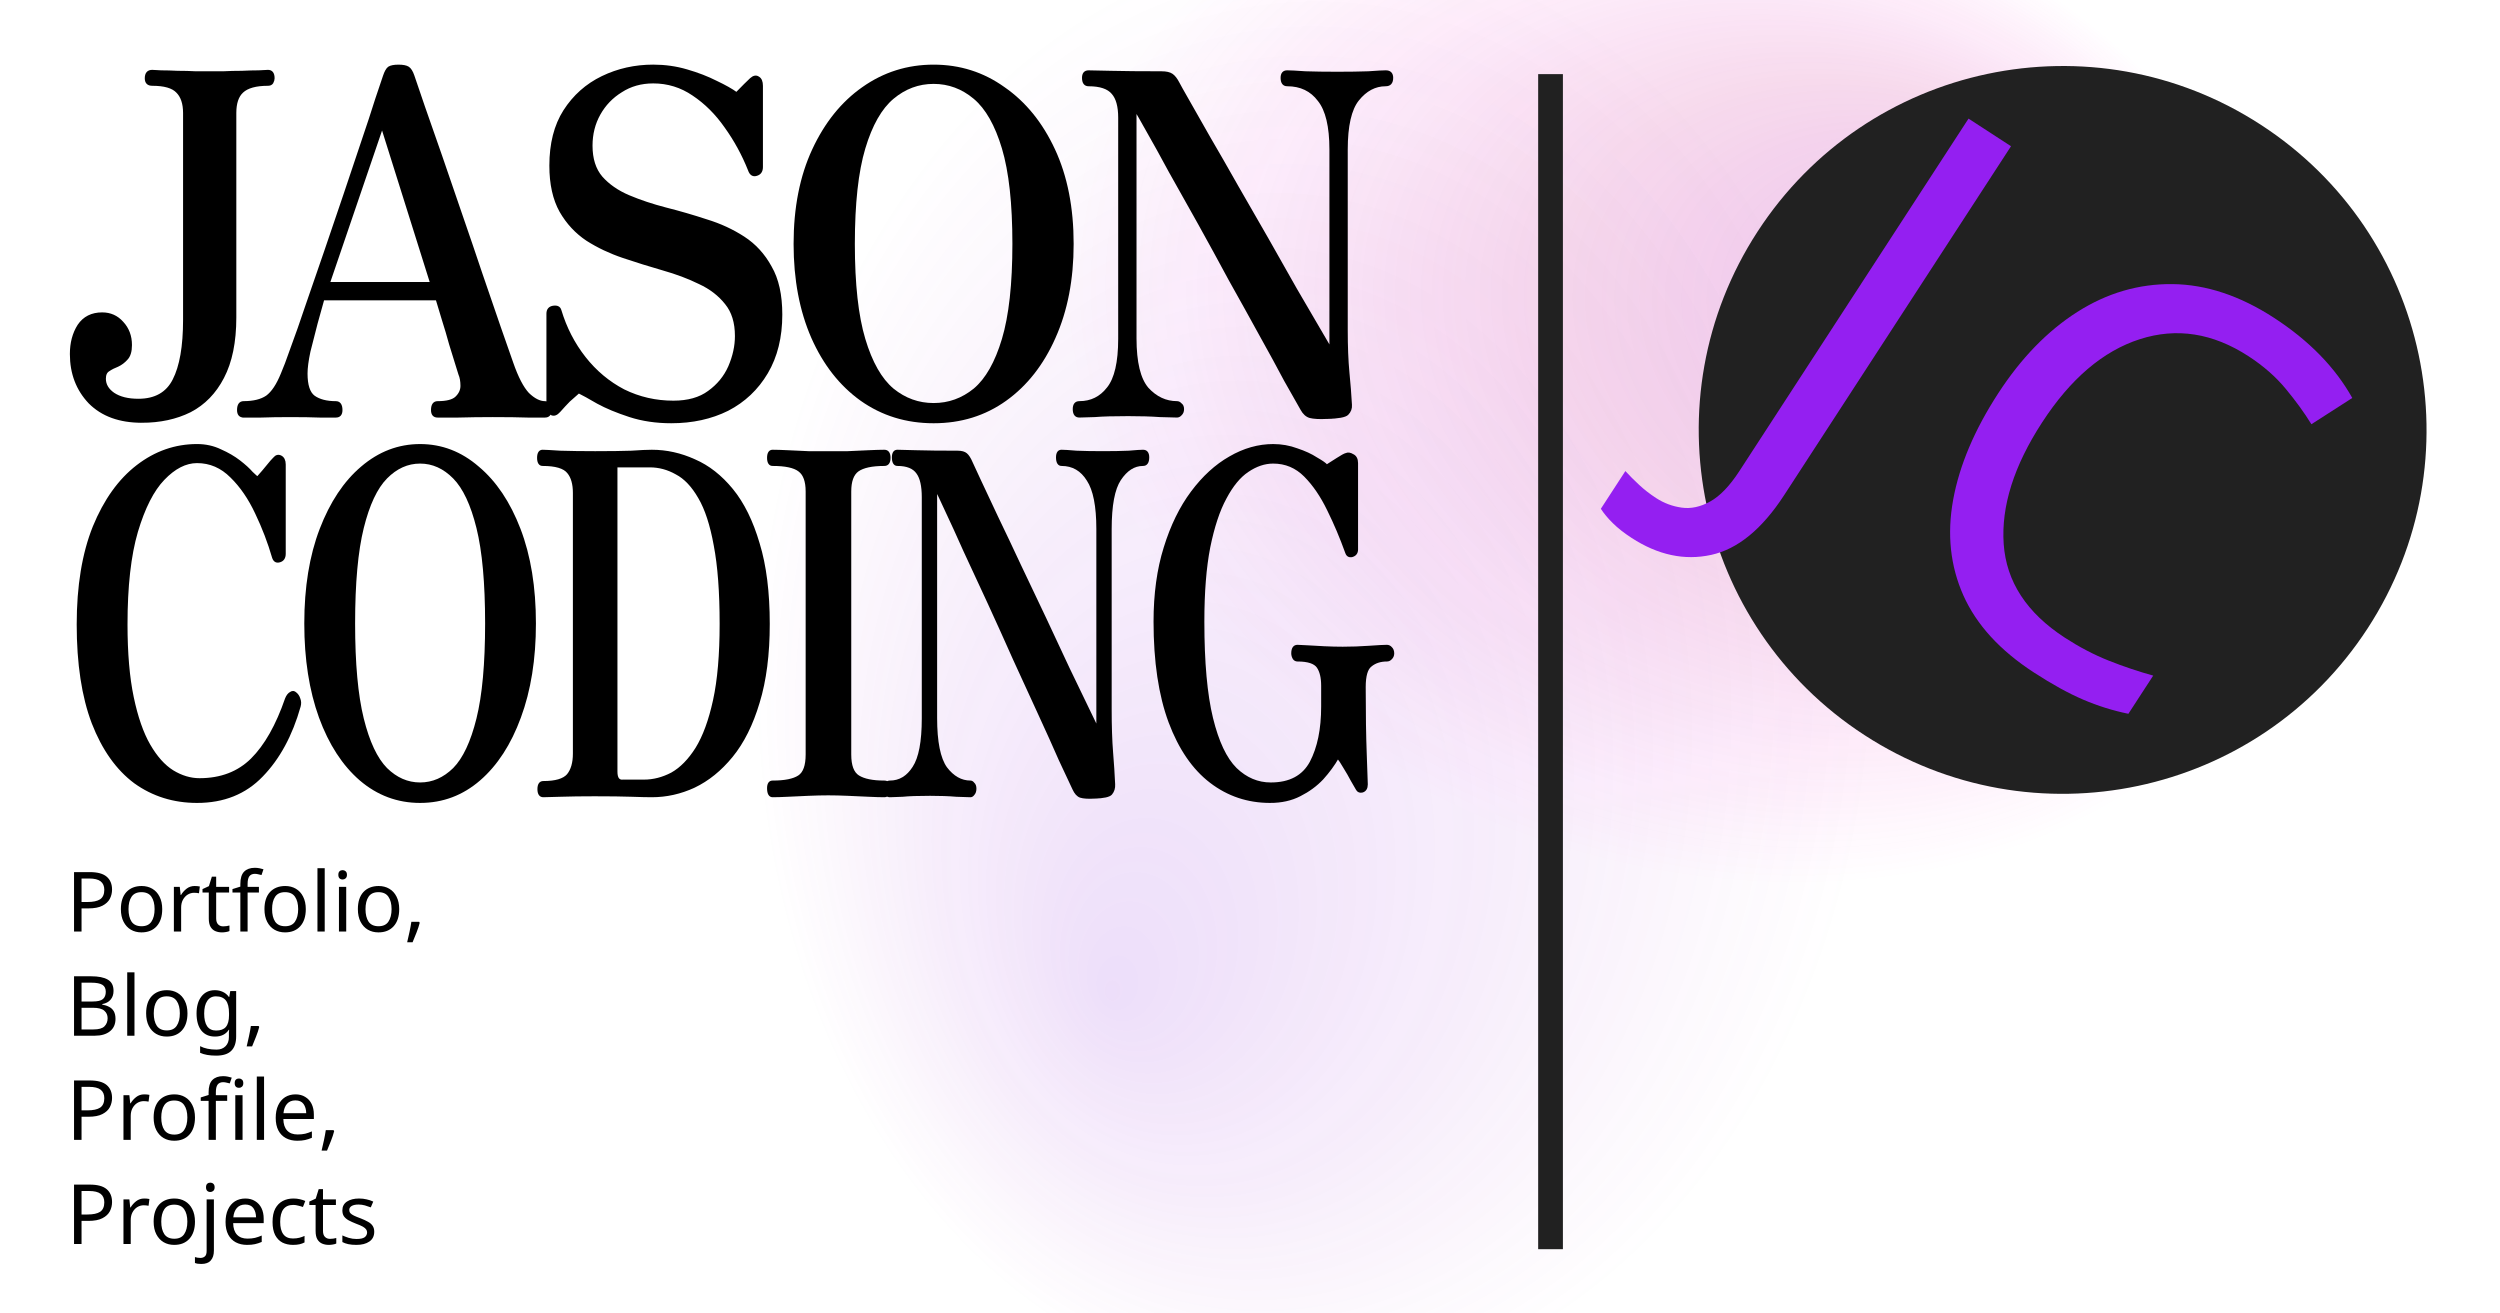
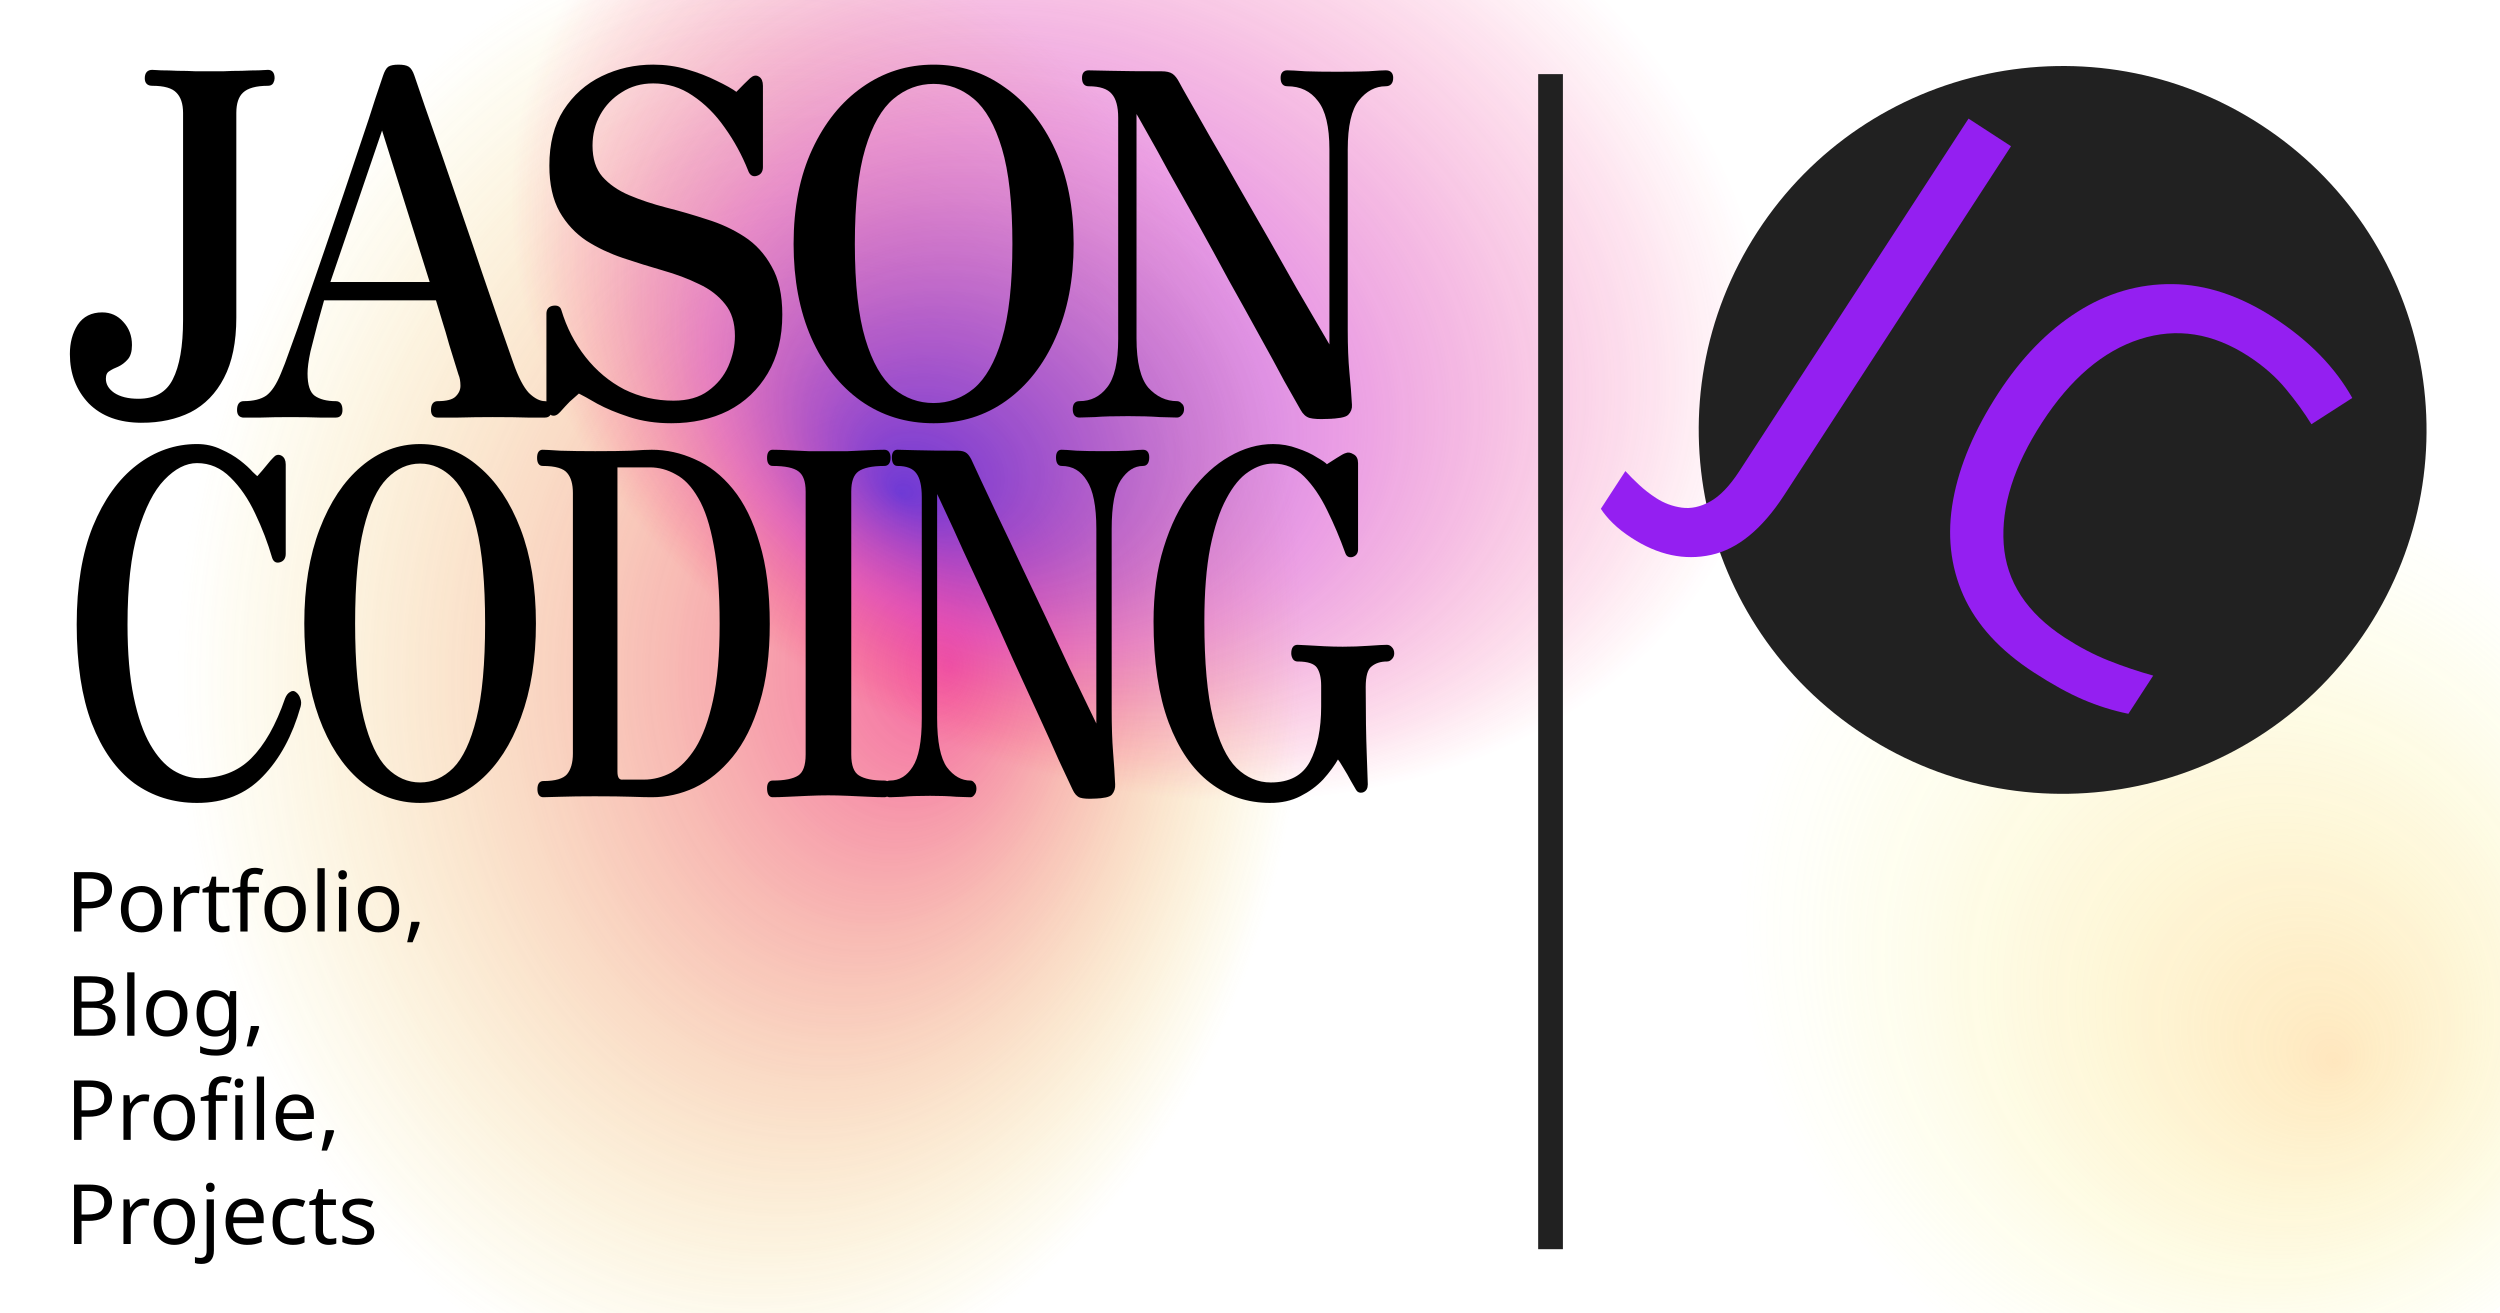
<svg xmlns="http://www.w3.org/2000/svg" xmlns:xlink="http://www.w3.org/1999/xlink" width="1200" height="630" viewBox="0 0 317.5 166.688" version="1.1" id="svg8">
  <defs id="defs2">
+     <linearGradient id="linearGradient14203">
+       <stop style="stop-color:#ffb83d;stop-opacity:0.357" offset="0" id="stop14199" />
+       <stop style="stop-color:#f2ff3d;stop-opacity:0" offset="1" id="stop14201" />
+     </linearGradient>
    <linearGradient id="linearGradient2963">
-       <stop id="stop2959" offset="0" style="stop-color:#b723de;stop-opacity:1" />
-       <stop style="stop-color:#ce1e93;stop-opacity:0.534" offset="0.499" id="stop2965" />
-       <stop id="stop2961" offset="1" style="stop-color:#ff14d9;stop-opacity:0" />
+       <stop id="stop2959" offset="0" style="stop-color:#5123de;stop-opacity:1" />
+       <stop style="stop-color:#ce1ec2;stop-opacity:0.533" offset="0.499" id="stop2965" />
+       <stop id="stop2961" offset="1" style="stop-color:#ff145d;stop-opacity:0" />
    </linearGradient>
    <linearGradient id="linearGradient2891-2-9">
-       <stop id="stop2887" offset="0" style="stop-color:#8123de;stop-opacity:1" />
-       <stop id="stop2889" offset="1" style="stop-color:#a919bc;stop-opacity:0" />
+       <stop id="stop2887" offset="0" style="stop-color:#f12b82;stop-opacity:1" />
+       <stop id="stop2889" offset="1" style="stop-color:#ecd018;stop-opacity:0" />
    </linearGradient>
    <linearGradient id="linearGradient2857">
      <stop style="stop-color:#b723de;stop-opacity:1" offset="0" id="stop2853" />
      <stop style="stop-color:#ff14ac;stop-opacity:0" offset="1" id="stop2855" />
    </linearGradient>
    <linearGradient id="linearGradient2832">
      <stop style="stop-color:#212121;stop-opacity:1;" offset="0" id="stop2830" />
    </linearGradient>
    <radialGradient xlink:href="#linearGradient2857" id="radialGradient2861" cx="123.464" cy="119.214" fx="155.933" fy="108.346" r="87.97" gradientTransform="matrix(0.5093766,0.6776576,-0.5017824,0.434602,117.6106,49.19618)" gradientUnits="userSpaceOnUse" />
-     <radialGradient gradientUnits="userSpaceOnUse" gradientTransform="matrix(-0.5569956,0.7868636,-0.6457767,-0.382296,240.02,131.5572)" r="87.97" fy="155.148" fx="158.89" cy="119.214" cx="123.464" id="radialGradient2861-1" xlink:href="#linearGradient2891-2-9" />
-     <radialGradient xlink:href="#linearGradient2963" id="radialGradient2957" gradientUnits="userSpaceOnUse" gradientTransform="matrix(0.5093766,0.6776576,-0.5017824,0.434602,146.9339,48.67256)" cx="123.464" cy="119.214" fx="171.901" fy="94.292" r="87.97" />
+     <radialGradient gradientUnits="userSpaceOnUse" gradientTransform="matrix(-0.6089427,0.8602489,-0.7060038,-0.4179501,178.025,68.69851)" r="87.97" fy="86.783" fx="127.386" cy="119.214" cx="123.464" id="radialGradient2861-1" xlink:href="#linearGradient2891-2-9" />
+     <radialGradient xlink:href="#linearGradient2963" id="radialGradient2957" gradientUnits="userSpaceOnUse" gradientTransform="matrix(0.5568826,0.740858,-0.5485801,0.4751343,85.521,-28.1897)" cx="123.464" cy="119.214" fx="95.794" fy="165.103" r="87.97" />
+     <radialGradient xlink:href="#linearGradient14203" id="radialGradient14205" cx="243.135" cy="128.405" fx="255.485" fy="135.893" r="41.035" gradientTransform="matrix(1.44289,0.3839595,-0.3248484,1.421784,-27.88702,-156.4475)" gradientUnits="userSpaceOnUse" />
  </defs>
  <g id="layer1">
-     <g id="g2972" transform="matrix(0.8431303,-0.6959564,0.6959564,0.8431303,-39.63342,-4.223978)" style="opacity:0.974">
-       <ellipse ry="86.137" rx="89.279" cy="183.008" cx="151.067" id="path910" style="opacity:0.316;fill:url(#radialGradient2957);fill-opacity:1;fill-rule:nonzero;stroke-width:0.267" />
-       <ellipse style="opacity:0.155;fill:url(#radialGradient2861-1);fill-opacity:1;fill-rule:nonzero;stroke-width:0.331" id="path910-6" cx="95.562" cy="181.699" rx="108.915" ry="108.129" />
+     <ellipse style="opacity:0.926;fill:url(#radialGradient14205);fill-opacity:1;stroke-width:0.347" id="path13703" cx="278.784" cy="117.72" rx="64.887" ry="60.091" />
+     <ellipse style="opacity:0.721;fill:url(#radialGradient2861-1);fill-opacity:1;fill-rule:nonzero;stroke-width:0.361" id="path910-6" cx="20.095" cy="123.517" rx="119.073" ry="118.214" transform="rotate(-39.53775)" />
+     <ellipse ry="94.17" rx="97.605" cy="118.675" cx="90.04" id="path910" style="opacity:0.817;fill:url(#radialGradient2957);fill-opacity:1;fill-rule:nonzero;stroke-width:0.292" transform="rotate(-39.53775)" />
+     <g id="layer1-5" transform="matrix(0.4338153,0.282053,-0.282053,0.4338153,248.1196,-10.06421)">
+       <circle style="opacity:1;fill:#212121;fill-opacity:1;stroke:none;stroke-width:0.254" id="path971" cx="90.536" cy="90.197" r="89.308" />
+       <g style="fill:#941ff1;fill-opacity:1" id="g945" transform="matrix(1.02999,0,0,0.8691042,9.810228,7.67684)">
+         <text transform="scale(0.8953997,1.11682)" id="text915" y="138.882" x="7.61" style="font-size:149.704px;line-height:1.05;font-family:'Zen Antique';-inkscape-font-specification:'Zen Antique';letter-spacing:-16.112px;fill:#941ff1;fill-opacity:1;stroke-width:0.78" xml:space="preserve">
+           <tspan style="font-size:149.704px;fill:#941ff1;fill-opacity:1;stroke-width:0.78" y="138.882" x="7.61" id="tspan913">J</tspan>
+         </text>
+         <text xml:space="preserve" style="font-size:147.534px;line-height:1.05;font-family:'Zen Antique';-inkscape-font-specification:'Zen Antique';letter-spacing:-15.879px;fill:#941ff1;fill-opacity:1;stroke-width:0.768" x="58.849" y="138.927" id="text915-5" transform="scale(0.8953997,1.11682)">
+           <tspan id="tspan913-1" x="58.849" y="138.927" style="font-size:147.534px;fill:#941ff1;fill-opacity:1;stroke-width:0.768">C</tspan>
+         </text>
+       </g>
    </g>
+     <text xml:space="preserve" style="font-size:10.583px;line-height:1.25;font-family:'Zen Antique';-inkscape-font-specification:'Zen Antique';stroke-width:0.265;letter-spacing:0px" x="8.373" y="118.307" id="text900">
+       <tspan id="tspan898" x="8.373" y="118.307" style="stroke-width:0.265">Portfolio,</tspan>
+       <tspan x="8.373" y="131.536" style="stroke-width:0.265" id="tspan902">Blog,</tspan>
+       <tspan x="8.373" y="144.765" style="stroke-width:0.265" id="tspan904">Profile,</tspan>
+       <tspan x="8.373" y="157.994" style="stroke-width:0.265" id="tspan906">Projects</tspan>
+     </text>
+     <rect style="fill:#212121;stroke-width:0.254" id="rect908" width="3.142" height="149.234" x="195.347" y="9.414" />
    <g transform="matrix(0.7051497,0,0,0.7051497,4.654544,1.913012)" id="g883" style="fill:#000000;fill-opacity:1;stroke:#000000;stroke-width:0.449;stroke-miterlimit:4;stroke-dasharray:none;stroke-opacity:0.996">
      <g style="font-size:80.487px;line-height:1.25;font-family:'Zen Antique';-inkscape-font-specification:'Zen Antique';letter-spacing:-5.486px;fill:#000000;fill-opacity:1;stroke:#000000;stroke-width:0.449;stroke-miterlimit:4;stroke-dasharray:none;stroke-opacity:0.996" id="text835" transform="scale(0.9415727,1.062053)" aria-label="JASON">
        <path class="svg-elem-1" id="path1259" style="fill:#000000;fill-opacity:1;stroke:#000000;stroke-width:0.449;stroke-miterlimit:4;stroke-dasharray:none;stroke-opacity:0.996" d="m 20.1,68.915 q -6.358,0 -9.98,-3.219 -3.541,-3.3 -3.541,-8.21 0,-2.817 1.449,-4.829 1.529,-2.012 4.507,-2.012 2.334,0 3.863,1.529 1.61,1.529 1.61,3.783 0,1.61 -0.805,2.334 -0.724,0.724 -1.69,1.127 -0.966,0.322 -1.771,0.805 -0.724,0.402 -0.724,1.449 0,1.529 1.69,2.576 1.771,1.046 4.749,1.046 4.829,0 6.761,-3.38 2.012,-3.461 2.012,-10.222 V 16.599 q 0,-2.415 -1.368,-3.622 -1.288,-1.207 -4.749,-1.207 -1.207,0 -1.207,-1.046 0,-1.207 1.207,-1.207 0.322,0 1.69,0.08 1.368,0 3.139,0.08 1.851,0 3.461,0.08 1.69,0 2.656,0 0.966,0 2.656,0 1.69,-0.08 3.541,-0.08 1.851,-0.08 3.219,-0.08 1.449,-0.08 1.771,-0.08 1.046,0 1.046,1.207 0,0.322 -0.241,0.724 -0.241,0.322 -0.805,0.322 -3.461,0 -4.91,1.207 -1.368,1.127 -1.368,3.622 v 34.69 q 0,6.197 -2.334,10.141 -2.254,3.863 -6.278,5.715 -4.024,1.771 -9.256,1.771 z" />
        <path class="svg-elem-2" id="path1261" style="fill:#000000;fill-opacity:1;stroke:#000000;stroke-width:0.449;stroke-miterlimit:4;stroke-dasharray:none;stroke-opacity:0.996" d="m 39.599,68.03 q -1.046,0 -1.046,-1.046 0,-1.288 1.046,-1.288 2.817,0 4.427,-0.966 1.61,-1.046 2.898,-3.863 0.644,-1.288 1.851,-4.346 1.288,-3.058 2.898,-7.324 1.69,-4.266 3.541,-9.095 1.851,-4.829 3.702,-9.658 1.851,-4.829 3.38,-8.934 1.61,-4.185 2.656,-7.163 1.127,-2.978 1.529,-4.024 0.402,-1.046 0.885,-1.368 0.563,-0.322 1.851,-0.322 1.288,0 1.851,0.322 0.563,0.322 0.966,1.368 0.644,1.61 2.012,5.232 1.449,3.622 3.3,8.371 1.851,4.749 3.863,9.98 2.012,5.151 3.863,10.061 1.932,4.91 3.461,8.934 1.529,3.944 2.415,6.117 1.449,3.702 3.058,5.232 1.69,1.449 3.219,1.449 1.046,0 1.046,1.288 0,1.046 -1.046,1.046 -0.805,0 -3.3,0 -2.495,-0.08 -6.68,-0.08 -3.461,0 -6.6,0.08 -3.139,0 -3.944,0 -1.046,0 -1.046,-1.046 0,-1.288 1.046,-1.288 2.576,0 3.541,-0.805 1.046,-0.885 1.046,-2.012 0,-1.207 -0.402,-2.012 -0.08,-0.161 -0.563,-1.61 -0.483,-1.449 -1.207,-3.461 -0.644,-2.093 -1.368,-4.105 -0.724,-2.093 -1.207,-3.541 H 54.811 q -0.483,1.61 -1.288,4.105 -0.724,2.415 -1.368,4.749 -0.563,2.334 -0.563,3.783 0,2.978 1.449,3.944 1.529,0.966 4.185,0.966 1.046,0 1.046,1.288 0,1.046 -1.046,1.046 -0.805,0 -3.058,0 -2.173,-0.08 -5.715,-0.08 -3.139,0 -5.554,0.08 -2.415,0 -3.3,0 z M 55.857,45.493 H 75.496 L 66.079,18.933 Z" />
        <path class="svg-elem-3" id="path1263" style="fill:#000000;fill-opacity:1;stroke:#000000;stroke-width:0.449;stroke-miterlimit:4;stroke-dasharray:none;stroke-opacity:0.996" d="m 121.395,68.996 q -4.346,0 -7.968,-1.046 -3.622,-1.046 -6.117,-2.254 -2.495,-1.288 -3.622,-1.771 -1.046,0.805 -1.851,1.449 -0.724,0.644 -1.851,1.771 -0.805,0.805 -1.529,0.483 -0.724,-0.402 -0.724,-1.288 V 50.645 q 0,-0.966 1.046,-1.127 1.127,-0.161 1.368,0.563 1.529,4.507 4.668,8.049 3.139,3.541 7.485,5.554 4.427,1.932 9.497,1.932 4.185,0 6.761,-1.69 2.656,-1.69 3.944,-4.266 1.288,-2.656 1.288,-5.232 0,-3.461 -1.932,-5.554 -1.932,-2.173 -5.071,-3.461 -3.139,-1.368 -7.002,-2.334 -3.783,-0.966 -7.566,-2.093 -3.783,-1.127 -6.922,-2.898 -3.139,-1.851 -5.071,-4.829 -1.932,-3.058 -1.932,-7.727 0,-5.554 2.656,-9.256 2.737,-3.783 7.244,-5.715 4.507,-1.932 9.739,-1.932 3.38,0 6.439,0.805 3.139,0.805 5.634,1.932 2.495,1.046 3.863,1.932 0.966,-0.885 1.61,-1.449 0.724,-0.644 1.127,-0.966 0.805,-0.644 1.449,-0.241 0.644,0.322 0.644,1.368 v 13.763 q 0,1.046 -1.046,1.288 -0.966,0.241 -1.368,-0.805 -1.771,-3.944 -4.507,-7.324 -2.656,-3.38 -6.197,-5.473 -3.461,-2.093 -7.646,-2.093 -3.461,0 -6.117,1.529 -2.656,1.449 -4.185,3.863 -1.529,2.415 -1.529,5.393 0,3.38 1.932,5.393 2.012,2.012 5.232,3.219 3.219,1.207 7.083,2.093 3.944,0.885 7.807,2.012 3.863,1.046 7.083,2.898 3.219,1.851 5.151,4.99 2.012,3.058 2.012,8.049 0,5.715 -2.737,9.819 -2.737,4.105 -7.485,6.278 -4.749,2.093 -10.785,2.093 z" />
        <path class="svg-elem-4" id="path1265" style="fill:#000000;fill-opacity:1;stroke:#000000;stroke-width:0.449;stroke-miterlimit:4;stroke-dasharray:none;stroke-opacity:0.996" d="m 171.572,68.996 q -7.807,0 -13.844,-3.783 -5.956,-3.783 -9.336,-10.544 -3.38,-6.841 -3.38,-15.856 0,-9.175 3.541,-15.936 3.541,-6.761 9.497,-10.463 6.036,-3.783 13.522,-3.783 7.485,0 13.441,3.783 6.037,3.702 9.578,10.463 3.541,6.761 3.541,15.936 0,9.014 -3.461,15.856 -3.38,6.761 -9.336,10.544 -5.956,3.783 -13.763,3.783 z m 0,-2.978 q 4.346,0 7.807,-2.495 3.461,-2.576 5.473,-8.532 2.012,-5.956 2.012,-16.178 0,-10.302 -2.012,-16.258 -2.012,-5.956 -5.473,-8.532 -3.461,-2.576 -7.807,-2.576 -4.346,0 -7.807,2.576 -3.461,2.576 -5.473,8.532 -2.012,5.956 -2.012,16.258 0,10.222 2.012,16.178 2.012,5.956 5.473,8.532 3.461,2.495 7.807,2.495 z" />
        <path class="svg-elem-5" id="path1267" style="fill:#000000;fill-opacity:1;stroke:#000000;stroke-width:0.449;stroke-miterlimit:4;stroke-dasharray:none;stroke-opacity:0.996" d="m 246.78,68.271 q -2.173,0.08 -3.219,-0.161 -0.966,-0.241 -1.61,-1.288 -1.046,-1.61 -3.139,-4.91 -2.012,-3.38 -4.749,-7.727 -2.737,-4.427 -5.795,-9.256 -2.978,-4.91 -5.956,-9.658 -2.978,-4.749 -5.554,-8.773 -2.495,-4.105 -4.266,-6.841 -1.771,-2.817 -2.334,-3.622 v 38.795 q 0,6.117 2.334,8.532 2.415,2.334 5.634,2.334 0.402,0 0.724,0.322 0.402,0.241 0.402,0.805 0,0.563 -0.402,0.885 -0.322,0.322 -0.724,0.322 -0.805,0 -3.3,-0.08 -2.495,-0.161 -6.036,-0.161 -4.185,0 -6.358,0.161 -2.093,0.08 -2.978,0.08 -1.046,0 -1.046,-1.207 0,-1.127 1.046,-1.127 3.38,0 5.473,-2.415 2.173,-2.415 2.173,-8.371 V 17.404 q 0,-2.898 -1.288,-4.185 -1.288,-1.368 -4.588,-1.368 -1.046,0 -1.046,-1.207 0,-1.046 1.046,-1.046 0.644,0 4.266,0.08 3.702,0.08 9.658,0.08 1.368,0 2.012,0.402 0.644,0.402 1.207,1.368 0.322,0.563 1.932,3.058 1.61,2.495 4.024,6.278 2.495,3.783 5.312,8.21 2.898,4.427 5.795,8.934 2.898,4.507 5.393,8.451 2.576,3.863 4.346,6.6 1.771,2.656 2.334,3.541 V 22.796 q 0,-5.876 -2.254,-8.371 -2.173,-2.576 -6.036,-2.576 -1.046,0 -1.046,-1.207 0,-1.046 1.046,-1.046 0.885,0 3.461,0.161 2.576,0.08 6.117,0.08 3.461,0 5.956,-0.08 2.495,-0.161 3.3,-0.161 1.207,0 1.207,1.046 0,1.207 -1.207,1.207 -3.058,0 -5.312,2.495 -2.173,2.415 -2.173,8.451 v 30.585 q 0,4.266 0.322,7.244 0.322,2.898 0.483,5.473 0.081,0.885 -0.644,1.529 -0.644,0.563 -3.944,0.644 z" />
      </g>
      <g style="font-size:73.169px;line-height:1.25;font-family:'Zen Antique';-inkscape-font-specification:'Zen Antique';letter-spacing:-4.987px;fill:#000000;fill-opacity:1;stroke:#000000;stroke-width:0.449;stroke-miterlimit:4;stroke-dasharray:none;stroke-opacity:0.996" id="text835-6" transform="scale(0.8559621,1.168276)" aria-label="CODING">
        <path class="svg-elem-6" id="path1270" style="fill:#000000;fill-opacity:1;stroke:#000000;stroke-width:0.449;stroke-miterlimit:4;stroke-dasharray:none;stroke-opacity:0.996" d="m 33.747,121.235 q -7.39,0 -13.097,-3 -5.634,-3.073 -8.853,-9.146 -3.146,-6.073 -3.146,-15.146 0,-8.853 3.366,-15 3.439,-6.146 9.146,-9.366 5.707,-3.219 12.585,-3.219 2.707,0 4.975,0.805 2.268,0.732 3.951,1.683 1.683,0.951 2.634,1.756 1.024,0.732 1.171,0.732 1.171,-0.951 2.049,-1.756 0.878,-0.805 1.39,-1.171 0.659,-0.585 1.463,-0.293 0.805,0.293 0.805,1.171 v 13.756 q 0,0.878 -1.024,1.098 -1.024,0.22 -1.39,-0.512 -1.39,-3.512 -3.585,-6.878 -2.195,-3.439 -5.268,-5.634 -3.073,-2.268 -7.171,-2.268 -3.585,0 -7.024,2.634 -3.366,2.561 -5.634,8.122 -2.195,5.488 -2.195,14.341 0,6.658 1.317,11.268 1.317,4.61 3.512,7.39 2.195,2.78 4.902,4.024 2.78,1.244 5.634,1.244 6.732,0 10.975,-3.073 4.317,-3.146 7.244,-9.366 0.366,-0.659 0.951,-0.878 0.585,-0.293 1.098,0.073 0.512,0.293 0.732,0.805 0.293,0.512 0.073,1.098 -2.561,6.658 -7.902,10.683 -5.268,4.024 -13.683,4.024 z" />
        <path class="svg-elem-7" id="path1272" style="fill:#000000;fill-opacity:1;stroke:#000000;stroke-width:0.449;stroke-miterlimit:4;stroke-dasharray:none;stroke-opacity:0.996" d="m 80.684,121.235 q -7.097,0 -12.585,-3.439 -5.414,-3.439 -8.488,-9.585 -3.073,-6.219 -3.073,-14.414 0,-8.341 3.219,-14.487 3.219,-6.146 8.634,-9.512 5.488,-3.439 12.292,-3.439 6.805,0 12.219,3.439 5.488,3.366 8.707,9.512 3.219,6.146 3.219,14.487 0,8.195 -3.146,14.414 -3.073,6.146 -8.488,9.585 -5.414,3.439 -12.512,3.439 z m 0,-2.707 q 3.951,0 7.097,-2.268 3.146,-2.341 4.975,-7.756 1.829,-5.414 1.829,-14.707 0,-9.366 -1.829,-14.78 -1.829,-5.414 -4.975,-7.756 -3.146,-2.341 -7.097,-2.341 -3.951,0 -7.097,2.341 -3.146,2.341 -4.975,7.756 -1.829,5.414 -1.829,14.78 0,9.292 1.829,14.707 1.829,5.414 4.975,7.756 3.146,2.268 7.097,2.268 z" />
        <path class="svg-elem-8" id="path1274" style="fill:#000000;fill-opacity:1;stroke:#000000;stroke-width:0.449;stroke-miterlimit:4;stroke-dasharray:none;stroke-opacity:0.996" d="m 106.616,120.357 q -1.024,0 -1.024,-1.024 0,-1.024 1.024,-1.024 3.805,0 5.122,-1.098 1.317,-1.171 1.317,-3.366 V 73.675 q 0,-2.122 -1.244,-3.219 -1.244,-1.171 -5.341,-1.171 -0.951,0 -0.951,-1.024 0,-1.024 0.951,-1.024 0.659,0 3.732,0.146 3.146,0.073 7.317,0.073 4.829,0 7.61,-0.073 2.854,-0.146 4.317,-0.146 4.61,0 9,1.463 4.39,1.39 7.902,4.536 3.512,3.146 5.561,8.268 2.122,5.049 2.122,12.365 0,7.024 -2.122,12.073 -2.049,5.049 -5.634,8.268 -3.512,3.146 -7.902,4.683 -4.317,1.463 -8.927,1.463 -1.463,0 -4.317,-0.073 -2.854,-0.073 -7.756,-0.073 -4.097,0 -7.097,0.073 -2.927,0.073 -3.658,0.073 z m 16.829,-2.268 h 4.317 q 3,0 5.853,-1.098 2.854,-1.171 5.195,-3.878 2.341,-2.78 3.732,-7.463 1.39,-4.683 1.39,-11.78 0,-7.39 -1.244,-12.146 -1.171,-4.756 -3.293,-7.39 -2.122,-2.707 -4.829,-3.732 -2.634,-1.098 -5.561,-1.098 h -7.024 v 47.121 q 0,1.61 1.463,1.463 z" />
        <path class="svg-elem-9" id="path1276" style="fill:#000000;fill-opacity:1;stroke:#000000;stroke-width:0.449;stroke-miterlimit:4;stroke-dasharray:none;stroke-opacity:0.996" d="m 154.86,120.357 q -0.951,0 -0.951,-1.171 0,-0.951 0.951,-0.951 3.805,0 5.488,-0.805 1.683,-0.805 1.683,-3.439 V 73.456 q 0,-2.415 -1.61,-3.293 -1.537,-0.878 -5.561,-0.878 -0.951,0 -0.951,-1.024 0,-1.024 0.951,-1.024 1.244,0 3.219,0.073 2.049,0.073 4.317,0.146 2.268,0 4.171,0 1.829,0 4.097,0 2.341,-0.073 4.39,-0.146 2.122,-0.073 3.293,-0.073 1.098,0 1.098,1.024 0,1.024 -1.098,1.024 -3.878,0 -5.561,0.878 -1.61,0.878 -1.61,3.293 v 40.535 q 0,2.634 1.756,3.439 1.756,0.805 5.414,0.805 1.098,0 1.098,0.951 0,1.171 -1.098,1.171 -1.171,0 -3.293,-0.073 -2.049,-0.073 -4.39,-0.146 -2.268,-0.073 -4.097,-0.073 -1.902,0 -4.171,0.073 -2.268,0.073 -4.317,0.146 -1.976,0.073 -3.219,0.073 z" />
        <path class="svg-elem-10" id="path1278" style="fill:#000000;fill-opacity:1;stroke:#000000;stroke-width:0.449;stroke-miterlimit:4;stroke-dasharray:none;stroke-opacity:0.996" d="m 222.537,120.576 q -1.976,0.073 -2.927,-0.146 -0.878,-0.22 -1.463,-1.171 -0.951,-1.463 -2.854,-4.463 -1.829,-3.073 -4.317,-7.024 -2.488,-4.024 -5.268,-8.414 -2.707,-4.463 -5.414,-8.78 -2.707,-4.317 -5.049,-7.975 -2.268,-3.732 -3.878,-6.219 -1.61,-2.561 -2.122,-3.293 V 108.357 q 0,5.561 2.122,7.756 2.195,2.122 5.122,2.122 0.366,0 0.659,0.293 0.366,0.22 0.366,0.732 0,0.512 -0.366,0.805 -0.293,0.293 -0.659,0.293 -0.732,0 -3,-0.073 -2.268,-0.146 -5.488,-0.146 -3.805,0 -5.78,0.146 -1.902,0.073 -2.707,0.073 -0.951,0 -0.951,-1.098 0,-1.024 0.951,-1.024 3.073,0 4.975,-2.195 1.976,-2.195 1.976,-7.61 V 74.334 q 0,-2.634 -1.171,-3.805 -1.171,-1.244 -4.171,-1.244 -0.951,0 -0.951,-1.098 0,-0.951 0.951,-0.951 0.585,0 3.878,0.073 3.366,0.073 8.78,0.073 1.244,0 1.829,0.366 0.585,0.366 1.098,1.244 0.293,0.512 1.756,2.78 1.463,2.268 3.658,5.707 2.268,3.439 4.829,7.463 2.634,4.024 5.268,8.122 2.634,4.097 4.902,7.683 2.341,3.512 3.951,6 1.61,2.415 2.122,3.219 V 79.236 q 0,-5.341 -2.049,-7.61 -1.976,-2.341 -5.488,-2.341 -0.951,0 -0.951,-1.098 0,-0.951 0.951,-0.951 0.805,0 3.146,0.146 2.341,0.073 5.561,0.073 3.146,0 5.414,-0.073 2.268,-0.146 3,-0.146 1.098,0 1.098,0.951 0,1.098 -1.098,1.098 -2.78,0 -4.829,2.268 -1.976,2.195 -1.976,7.683 v 27.804 q 0,3.878 0.293,6.585 0.293,2.634 0.439,4.975 0.073,0.805 -0.585,1.39 -0.585,0.512 -3.585,0.585 z" />
        <path class="svg-elem-11" id="path1280" style="fill:#000000;fill-opacity:1;stroke:#000000;stroke-width:0.449;stroke-miterlimit:4;stroke-dasharray:none;stroke-opacity:0.996" d="m 259.523,121.235 q -7.024,0 -12.512,-3.073 -5.488,-3.073 -8.634,-9.219 -3.146,-6.219 -3.146,-15.439 0,-6.366 2.122,-11.341 2.122,-5.049 5.707,-8.561 3.585,-3.512 7.975,-5.341 4.463,-1.902 9.146,-1.902 2.634,0 5.049,0.659 2.415,0.585 4.097,1.39 1.756,0.732 2.122,1.098 0.805,-0.366 2.195,-1.024 1.39,-0.659 1.829,-0.732 0.659,-0.22 1.463,0.146 0.878,0.293 0.878,1.171 v 13.317 q 0,0.732 -1.024,0.951 -0.951,0.146 -1.244,-0.512 -1.683,-3.439 -3.805,-6.585 -2.122,-3.219 -4.902,-5.268 -2.78,-2.049 -6.658,-2.049 -2.707,0 -5.341,1.317 -2.561,1.244 -4.683,4.171 -2.122,2.854 -3.439,7.61 -1.244,4.683 -1.244,11.487 0,9.439 1.829,14.926 1.829,5.488 5.049,7.829 3.219,2.268 7.317,2.268 6,0 8.414,-3.293 2.415,-3.366 2.415,-8.634 v -3.219 q 0,-1.902 -0.951,-2.927 -0.951,-1.024 -4.244,-1.024 -0.512,0 -0.805,-0.293 -0.293,-0.366 -0.293,-0.732 0,-1.098 1.098,-1.098 0.512,0 2.049,0.073 1.61,0.073 3.585,0.146 2.049,0.073 3.878,0.073 2.78,0 5.561,-0.146 2.78,-0.146 3.732,-0.146 0.512,0 0.878,0.293 0.439,0.293 0.439,0.805 0,0.439 -0.439,0.732 -0.366,0.293 -0.878,0.293 -2.049,0 -3.366,0.805 -1.317,0.732 -1.317,3.366 0,6.219 0.22,10.39 0.22,4.097 0.22,4.61 0,0.805 -0.878,1.024 -0.805,0.146 -1.171,-0.293 -0.293,-0.366 -1.098,-1.39 -0.732,-1.024 -1.61,-2.049 -0.805,-1.024 -1.317,-1.463 -1.244,1.61 -3.219,3.219 -1.976,1.537 -4.756,2.561 -2.707,1.024 -6.293,1.024 z" />
      </g>
    </g>
-     <g id="layer1-5" transform="matrix(0.4338153,0.282053,-0.282053,0.4338153,248.1196,-10.06421)">
-       <circle style="opacity:1;fill:#212121;fill-opacity:1;stroke:none;stroke-width:0.254" id="path971" cx="90.536" cy="90.197" r="89.308" />
-       <g style="fill:#941ff1;fill-opacity:1" id="g945" transform="matrix(1.02999,0,0,0.8691042,9.810228,7.67684)">
-         <text transform="scale(0.8953997,1.11682)" id="text915" y="138.882" x="7.61" style="font-size:149.704px;line-height:1.05;font-family:'Zen Antique';-inkscape-font-specification:'Zen Antique';letter-spacing:-16.112px;fill:#941ff1;fill-opacity:1;stroke-width:0.78" xml:space="preserve">
-           <tspan style="font-size:149.704px;fill:#941ff1;fill-opacity:1;stroke-width:0.78" y="138.882" x="7.61" id="tspan913">J</tspan>
-         </text>
-         <text xml:space="preserve" style="font-size:147.534px;line-height:1.05;font-family:'Zen Antique';-inkscape-font-specification:'Zen Antique';letter-spacing:-15.879px;fill:#941ff1;fill-opacity:1;stroke-width:0.768" x="58.849" y="138.927" id="text915-5" transform="scale(0.8953997,1.11682)">
-           <tspan id="tspan913-1" x="58.849" y="138.927" style="font-size:147.534px;fill:#941ff1;fill-opacity:1;stroke-width:0.768">C</tspan>
-         </text>
-       </g>
-     </g>
-     <text xml:space="preserve" style="font-size:10.583px;line-height:1.25;font-family:'Zen Antique';-inkscape-font-specification:'Zen Antique';stroke-width:0.265" x="8.373" y="118.307" id="text900">
-       <tspan id="tspan898" x="8.373" y="118.307" style="stroke-width:0.265">Portfolio,</tspan>
-       <tspan x="8.373" y="131.536" style="stroke-width:0.265" id="tspan902">Blog,</tspan>
-       <tspan x="8.373" y="144.765" style="stroke-width:0.265" id="tspan904">Profile,</tspan>
-       <tspan x="8.373" y="157.994" style="stroke-width:0.265" id="tspan906">Projects</tspan>
-     </text>
-     <rect style="fill:#212121;stroke-width:0.254" id="rect908" width="3.142" height="149.234" x="195.347" y="9.414" />
  </g>
</svg>
